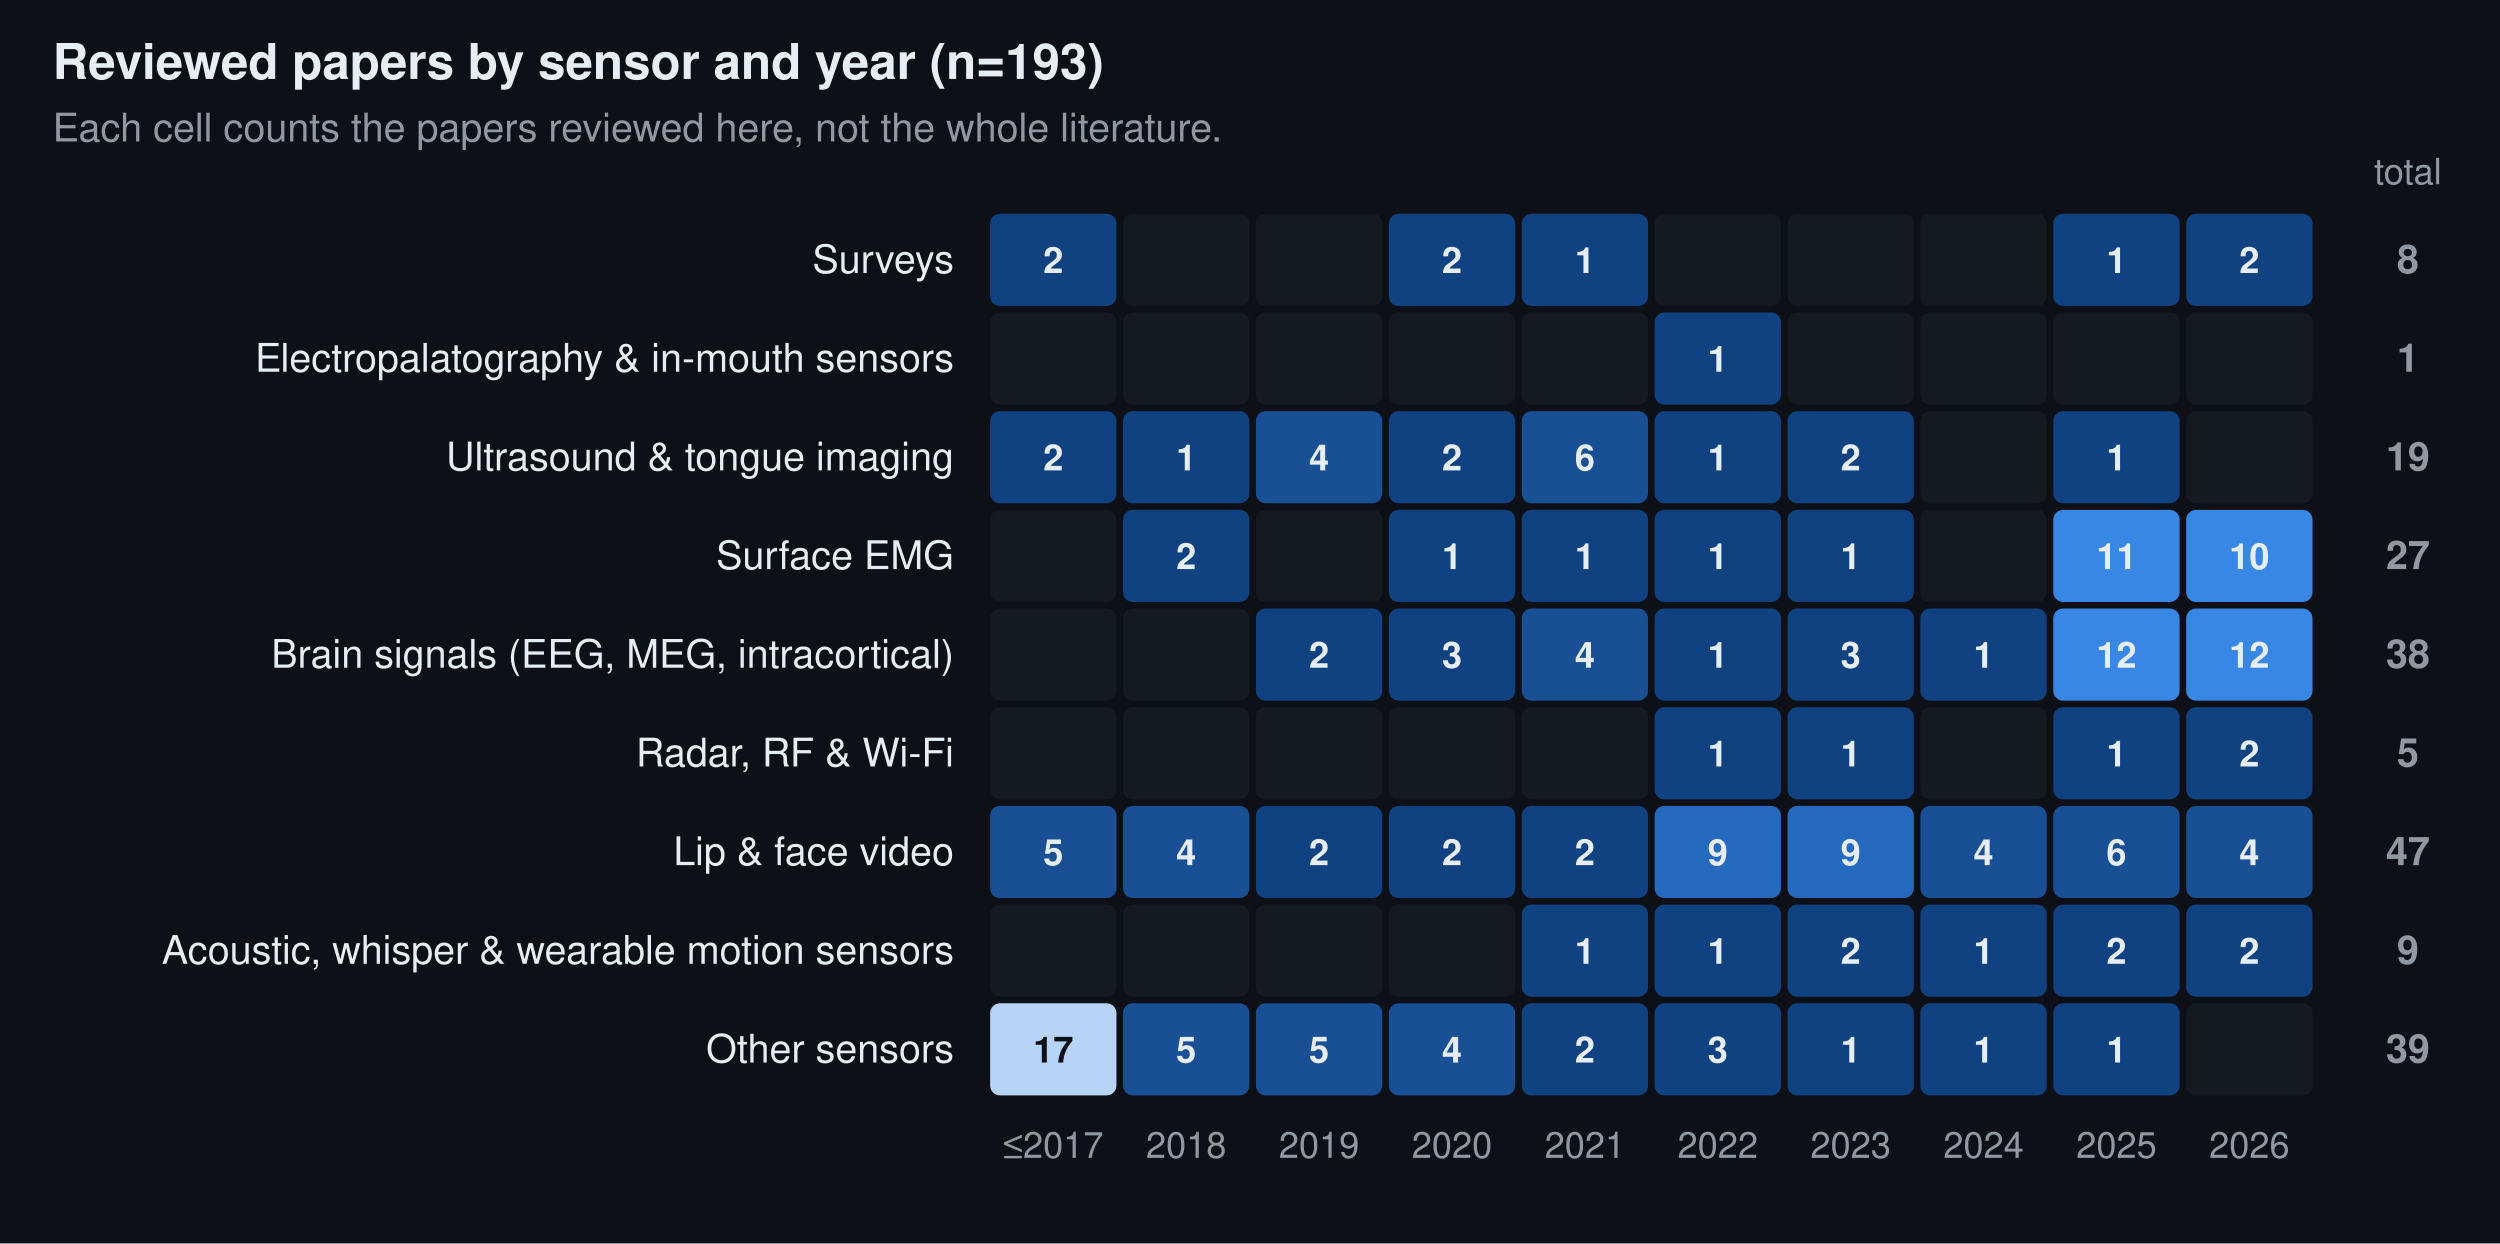
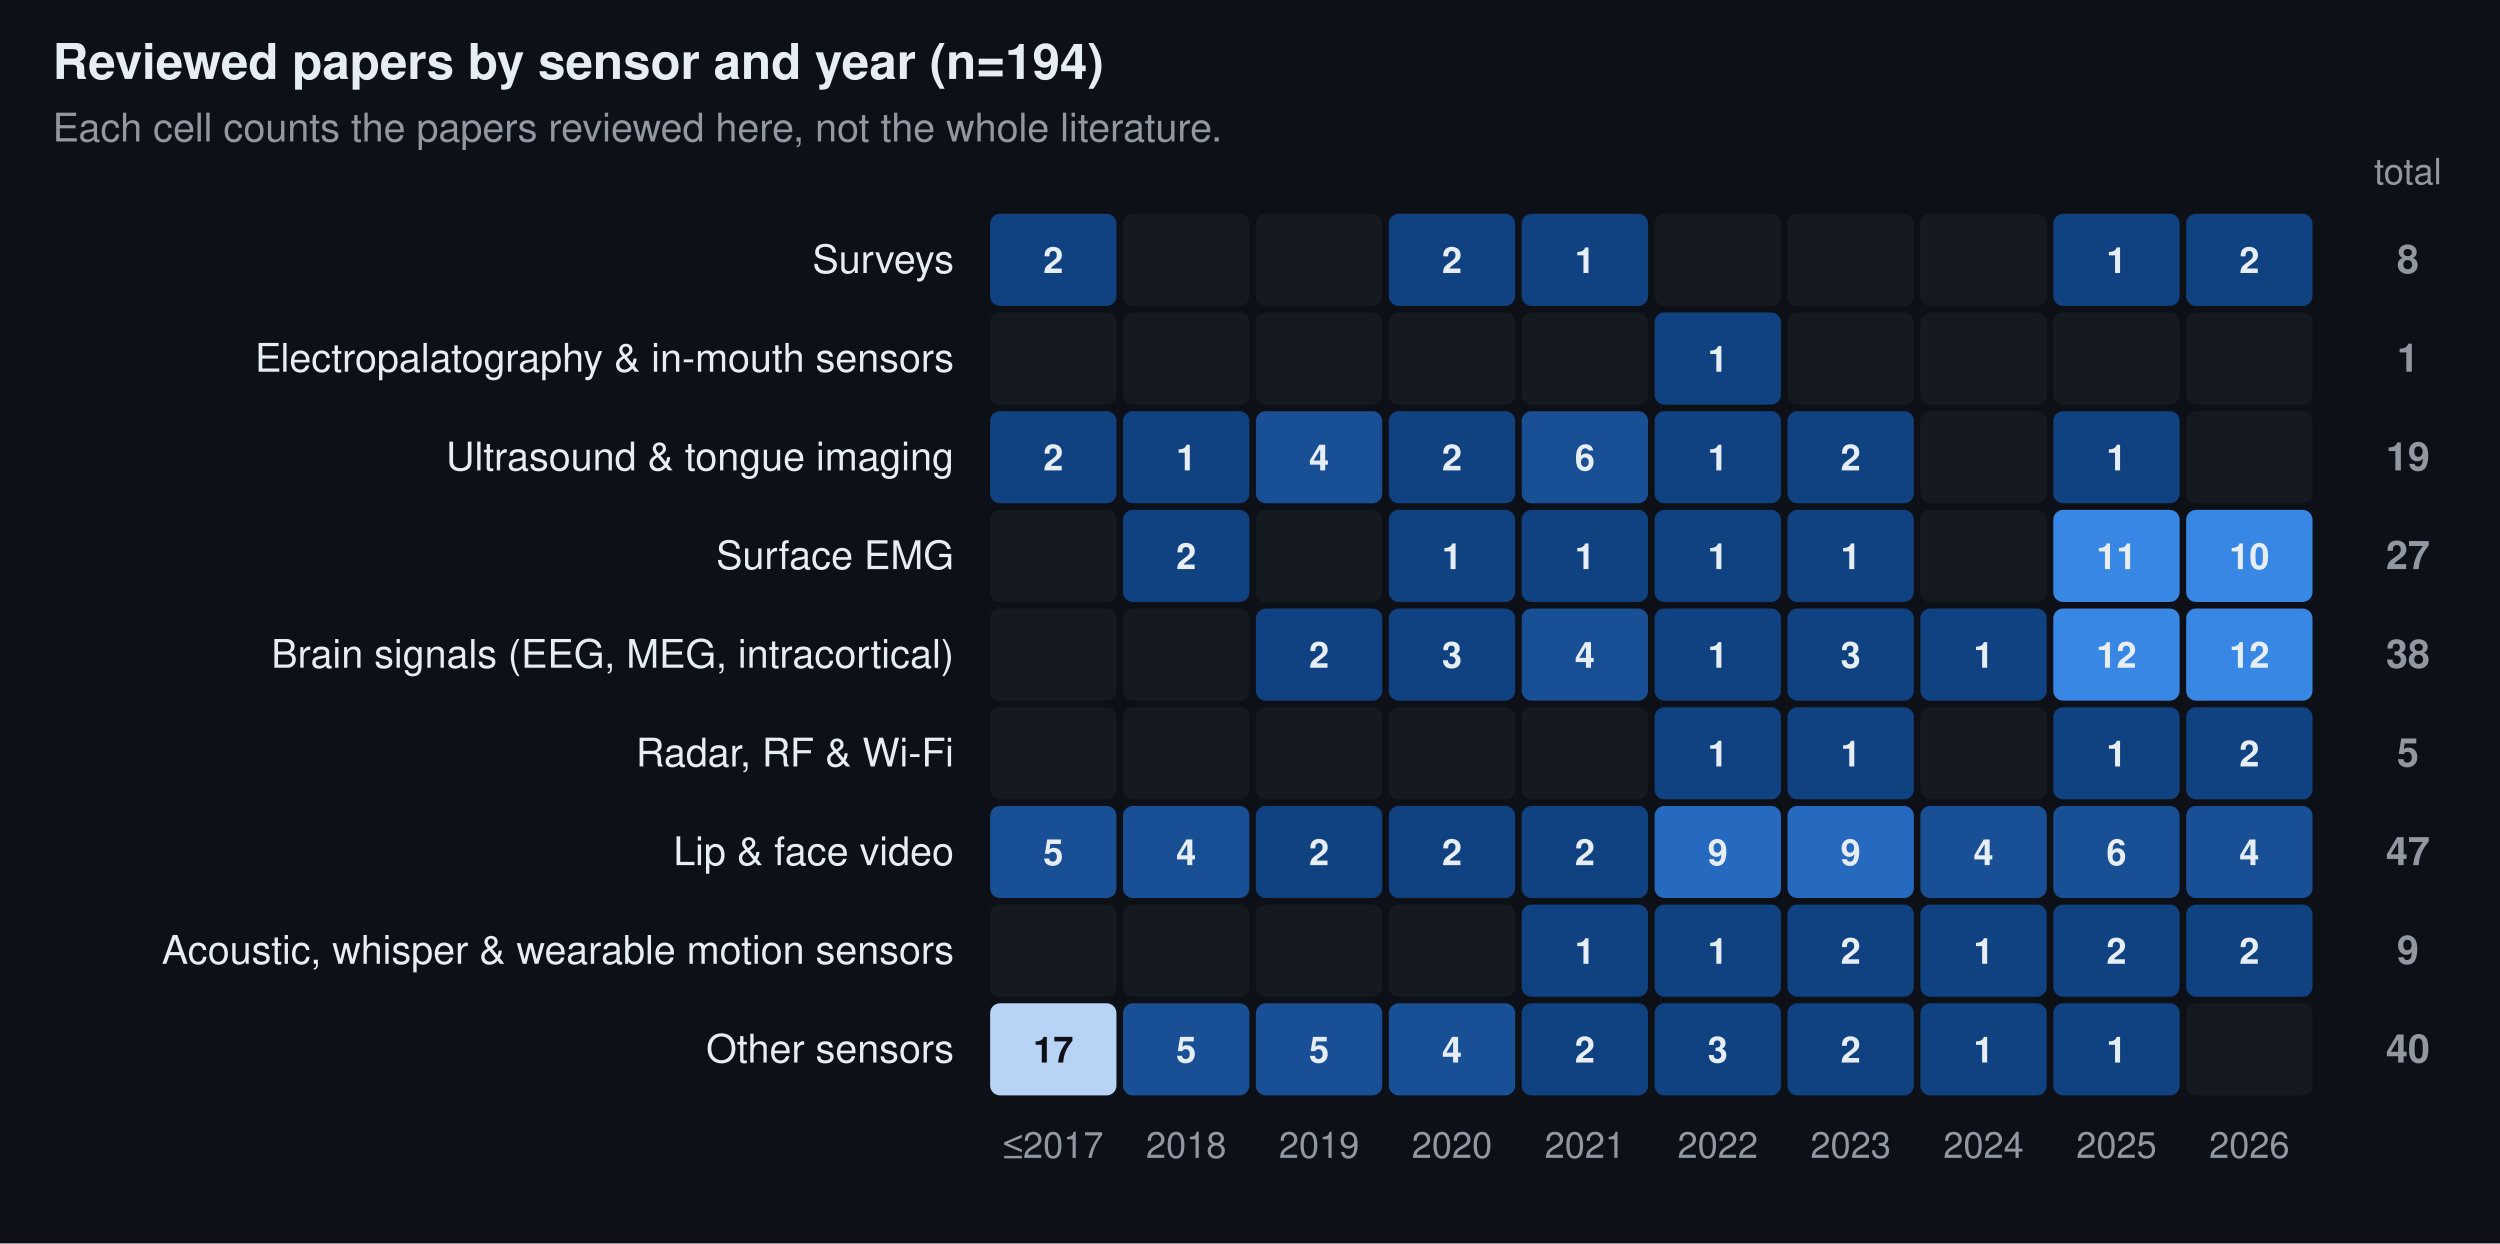
- <svg xmlns="http://www.w3.org/2000/svg" width="760" height="378" viewBox="0 0 760 378" font-family="-apple-system, BlinkMacSystemFont, 'Segoe UI', Helvetica, Arial, sans-serif" role="img" aria-label="Reviewed papers by sensor and year (n=193)">
+ <svg xmlns="http://www.w3.org/2000/svg" width="760" height="378" viewBox="0 0 760 378" font-family="-apple-system, BlinkMacSystemFont, 'Segoe UI', Helvetica, Arial, sans-serif" role="img" aria-label="Reviewed papers by sensor and year (n=194)">
  <rect width="760" height="378" fill="#0d1117" />
-   <text x="16.0" y="24.0" font-size="15" fill="#e6edf3" text-anchor="start" font-weight="600">Reviewed papers by sensor and year (n=193)</text>
+   <text x="16.0" y="24.0" font-size="15" fill="#e6edf3" text-anchor="start" font-weight="600">Reviewed papers by sensor and year (n=194)</text>
  <text x="16.0" y="43.0" font-size="12" fill="#9198a1" text-anchor="start">Each cell counts the papers reviewed here, not the whole literature.</text>
  <text x="320.2" y="352.0" font-size="11" fill="#9198a1" text-anchor="middle">≤2017</text>
  <text x="360.6" y="352.0" font-size="11" fill="#9198a1" text-anchor="middle">2018</text>
  <text x="401.0" y="352.0" font-size="11" fill="#9198a1" text-anchor="middle">2019</text>
  <text x="441.4" y="352.0" font-size="11" fill="#9198a1" text-anchor="middle">2020</text>
  <text x="481.8" y="352.0" font-size="11" fill="#9198a1" text-anchor="middle">2021</text>
  <text x="522.2" y="352.0" font-size="11" fill="#9198a1" text-anchor="middle">2022</text>
  <text x="562.6" y="352.0" font-size="11" fill="#9198a1" text-anchor="middle">2023</text>
  <text x="603.0" y="352.0" font-size="11" fill="#9198a1" text-anchor="middle">2024</text>
  <text x="643.4" y="352.0" font-size="11" fill="#9198a1" text-anchor="middle">2025</text>
  <text x="683.8" y="352.0" font-size="11" fill="#9198a1" text-anchor="middle">2026</text>
  <text x="732.0" y="56.0" font-size="11" fill="#9198a1" text-anchor="middle">total</text>
  <text x="290.0" y="83.0" font-size="12" fill="#e6edf3" text-anchor="end">Surveys</text>
  <rect x="301.0" y="65.0" width="38.4" height="28.0" rx="3" fill="#104281" />
  <text x="320.2" y="83.0" font-size="11" fill="#e6edf3" text-anchor="middle" font-weight="600">2</text>
  <rect x="341.4" y="65.0" width="38.4" height="28.0" rx="3" fill="#151a21" />
  <rect x="381.8" y="65.0" width="38.4" height="28.0" rx="3" fill="#151a21" />
  <rect x="422.2" y="65.0" width="38.4" height="28.0" rx="3" fill="#104281" />
  <text x="441.4" y="83.0" font-size="11" fill="#e6edf3" text-anchor="middle" font-weight="600">2</text>
  <rect x="462.6" y="65.0" width="38.4" height="28.0" rx="3" fill="#104281" />
  <text x="481.8" y="83.0" font-size="11" fill="#e6edf3" text-anchor="middle" font-weight="600">1</text>
  <rect x="503.0" y="65.0" width="38.4" height="28.0" rx="3" fill="#151a21" />
  <rect x="543.4" y="65.0" width="38.4" height="28.0" rx="3" fill="#151a21" />
  <rect x="583.8" y="65.0" width="38.4" height="28.0" rx="3" fill="#151a21" />
  <rect x="624.2" y="65.0" width="38.4" height="28.0" rx="3" fill="#104281" />
  <text x="643.4" y="83.0" font-size="11" fill="#e6edf3" text-anchor="middle" font-weight="600">1</text>
  <rect x="664.6" y="65.0" width="38.4" height="28.0" rx="3" fill="#104281" />
  <text x="683.8" y="83.0" font-size="11" fill="#e6edf3" text-anchor="middle" font-weight="600">2</text>
  <text x="732.0" y="83.0" font-size="12" fill="#9198a1" text-anchor="middle" font-weight="600">8</text>
  <text x="290.0" y="113.0" font-size="12" fill="#e6edf3" text-anchor="end">Electropalatography &amp; in-mouth sensors</text>
  <rect x="301.0" y="95.0" width="38.4" height="28.0" rx="3" fill="#151a21" />
  <rect x="341.4" y="95.0" width="38.4" height="28.0" rx="3" fill="#151a21" />
  <rect x="381.8" y="95.0" width="38.4" height="28.0" rx="3" fill="#151a21" />
  <rect x="422.2" y="95.0" width="38.4" height="28.0" rx="3" fill="#151a21" />
  <rect x="462.6" y="95.0" width="38.4" height="28.0" rx="3" fill="#151a21" />
  <rect x="503.0" y="95.0" width="38.4" height="28.0" rx="3" fill="#104281" />
  <text x="522.2" y="113.0" font-size="11" fill="#e6edf3" text-anchor="middle" font-weight="600">1</text>
  <rect x="543.4" y="95.0" width="38.4" height="28.0" rx="3" fill="#151a21" />
  <rect x="583.8" y="95.0" width="38.4" height="28.0" rx="3" fill="#151a21" />
  <rect x="624.2" y="95.0" width="38.4" height="28.0" rx="3" fill="#151a21" />
  <rect x="664.6" y="95.0" width="38.4" height="28.0" rx="3" fill="#151a21" />
  <text x="732.0" y="113.0" font-size="12" fill="#9198a1" text-anchor="middle" font-weight="600">1</text>
  <text x="290.0" y="143.0" font-size="12" fill="#e6edf3" text-anchor="end">Ultrasound &amp; tongue imaging</text>
  <rect x="301.0" y="125.0" width="38.4" height="28.0" rx="3" fill="#104281" />
  <text x="320.2" y="143.0" font-size="11" fill="#e6edf3" text-anchor="middle" font-weight="600">2</text>
  <rect x="341.4" y="125.0" width="38.4" height="28.0" rx="3" fill="#104281" />
  <text x="360.6" y="143.0" font-size="11" fill="#e6edf3" text-anchor="middle" font-weight="600">1</text>
  <rect x="381.8" y="125.0" width="38.4" height="28.0" rx="3" fill="#184f95" />
  <text x="401.0" y="143.0" font-size="11" fill="#e6edf3" text-anchor="middle" font-weight="600">4</text>
  <rect x="422.2" y="125.0" width="38.4" height="28.0" rx="3" fill="#104281" />
  <text x="441.4" y="143.0" font-size="11" fill="#e6edf3" text-anchor="middle" font-weight="600">2</text>
  <rect x="462.6" y="125.0" width="38.4" height="28.0" rx="3" fill="#184f95" />
  <text x="481.8" y="143.0" font-size="11" fill="#e6edf3" text-anchor="middle" font-weight="600">6</text>
  <rect x="503.0" y="125.0" width="38.4" height="28.0" rx="3" fill="#104281" />
  <text x="522.2" y="143.0" font-size="11" fill="#e6edf3" text-anchor="middle" font-weight="600">1</text>
  <rect x="543.4" y="125.0" width="38.4" height="28.0" rx="3" fill="#104281" />
  <text x="562.6" y="143.0" font-size="11" fill="#e6edf3" text-anchor="middle" font-weight="600">2</text>
  <rect x="583.8" y="125.0" width="38.4" height="28.0" rx="3" fill="#151a21" />
  <rect x="624.2" y="125.0" width="38.4" height="28.0" rx="3" fill="#104281" />
  <text x="643.4" y="143.0" font-size="11" fill="#e6edf3" text-anchor="middle" font-weight="600">1</text>
  <rect x="664.6" y="125.0" width="38.4" height="28.0" rx="3" fill="#151a21" />
  <text x="732.0" y="143.0" font-size="12" fill="#9198a1" text-anchor="middle" font-weight="600">19</text>
  <text x="290.0" y="173.0" font-size="12" fill="#e6edf3" text-anchor="end">Surface EMG</text>
  <rect x="301.0" y="155.0" width="38.4" height="28.0" rx="3" fill="#151a21" />
  <rect x="341.4" y="155.0" width="38.4" height="28.0" rx="3" fill="#104281" />
  <text x="360.6" y="173.0" font-size="11" fill="#e6edf3" text-anchor="middle" font-weight="600">2</text>
  <rect x="381.8" y="155.0" width="38.4" height="28.0" rx="3" fill="#151a21" />
  <rect x="422.2" y="155.0" width="38.4" height="28.0" rx="3" fill="#104281" />
  <text x="441.4" y="173.0" font-size="11" fill="#e6edf3" text-anchor="middle" font-weight="600">1</text>
  <rect x="462.6" y="155.0" width="38.4" height="28.0" rx="3" fill="#104281" />
  <text x="481.8" y="173.0" font-size="11" fill="#e6edf3" text-anchor="middle" font-weight="600">1</text>
  <rect x="503.0" y="155.0" width="38.4" height="28.0" rx="3" fill="#104281" />
  <text x="522.2" y="173.0" font-size="11" fill="#e6edf3" text-anchor="middle" font-weight="600">1</text>
  <rect x="543.4" y="155.0" width="38.4" height="28.0" rx="3" fill="#104281" />
  <text x="562.6" y="173.0" font-size="11" fill="#e6edf3" text-anchor="middle" font-weight="600">1</text>
  <rect x="583.8" y="155.0" width="38.4" height="28.0" rx="3" fill="#151a21" />
  <rect x="624.2" y="155.0" width="38.4" height="28.0" rx="3" fill="#3987e5" />
  <text x="643.4" y="173.0" font-size="11" fill="#e6edf3" text-anchor="middle" font-weight="600">11</text>
  <rect x="664.6" y="155.0" width="38.4" height="28.0" rx="3" fill="#3987e5" />
  <text x="683.8" y="173.0" font-size="11" fill="#e6edf3" text-anchor="middle" font-weight="600">10</text>
  <text x="732.0" y="173.0" font-size="12" fill="#9198a1" text-anchor="middle" font-weight="600">27</text>
  <text x="290.0" y="203.0" font-size="12" fill="#e6edf3" text-anchor="end">Brain signals (EEG, MEG, intracortical)</text>
  <rect x="301.0" y="185.0" width="38.4" height="28.0" rx="3" fill="#151a21" />
  <rect x="341.4" y="185.0" width="38.4" height="28.0" rx="3" fill="#151a21" />
  <rect x="381.8" y="185.0" width="38.4" height="28.0" rx="3" fill="#104281" />
  <text x="401.0" y="203.0" font-size="11" fill="#e6edf3" text-anchor="middle" font-weight="600">2</text>
  <rect x="422.2" y="185.0" width="38.4" height="28.0" rx="3" fill="#104281" />
  <text x="441.4" y="203.0" font-size="11" fill="#e6edf3" text-anchor="middle" font-weight="600">3</text>
  <rect x="462.6" y="185.0" width="38.4" height="28.0" rx="3" fill="#184f95" />
  <text x="481.8" y="203.0" font-size="11" fill="#e6edf3" text-anchor="middle" font-weight="600">4</text>
  <rect x="503.0" y="185.0" width="38.4" height="28.0" rx="3" fill="#104281" />
  <text x="522.2" y="203.0" font-size="11" fill="#e6edf3" text-anchor="middle" font-weight="600">1</text>
  <rect x="543.4" y="185.0" width="38.4" height="28.0" rx="3" fill="#104281" />
  <text x="562.6" y="203.0" font-size="11" fill="#e6edf3" text-anchor="middle" font-weight="600">3</text>
  <rect x="583.8" y="185.0" width="38.4" height="28.0" rx="3" fill="#104281" />
  <text x="603.0" y="203.0" font-size="11" fill="#e6edf3" text-anchor="middle" font-weight="600">1</text>
  <rect x="624.2" y="185.0" width="38.4" height="28.0" rx="3" fill="#3987e5" />
  <text x="643.4" y="203.0" font-size="11" fill="#e6edf3" text-anchor="middle" font-weight="600">12</text>
  <rect x="664.6" y="185.0" width="38.4" height="28.0" rx="3" fill="#3987e5" />
  <text x="683.8" y="203.0" font-size="11" fill="#e6edf3" text-anchor="middle" font-weight="600">12</text>
  <text x="732.0" y="203.0" font-size="12" fill="#9198a1" text-anchor="middle" font-weight="600">38</text>
  <text x="290.0" y="233.0" font-size="12" fill="#e6edf3" text-anchor="end">Radar, RF &amp; Wi-Fi</text>
  <rect x="301.0" y="215.0" width="38.4" height="28.0" rx="3" fill="#151a21" />
  <rect x="341.4" y="215.0" width="38.4" height="28.0" rx="3" fill="#151a21" />
  <rect x="381.8" y="215.0" width="38.4" height="28.0" rx="3" fill="#151a21" />
  <rect x="422.2" y="215.0" width="38.4" height="28.0" rx="3" fill="#151a21" />
  <rect x="462.6" y="215.0" width="38.4" height="28.0" rx="3" fill="#151a21" />
  <rect x="503.0" y="215.0" width="38.4" height="28.0" rx="3" fill="#104281" />
  <text x="522.2" y="233.0" font-size="11" fill="#e6edf3" text-anchor="middle" font-weight="600">1</text>
  <rect x="543.4" y="215.0" width="38.4" height="28.0" rx="3" fill="#104281" />
  <text x="562.6" y="233.0" font-size="11" fill="#e6edf3" text-anchor="middle" font-weight="600">1</text>
  <rect x="583.8" y="215.0" width="38.4" height="28.0" rx="3" fill="#151a21" />
  <rect x="624.2" y="215.0" width="38.4" height="28.0" rx="3" fill="#104281" />
  <text x="643.4" y="233.0" font-size="11" fill="#e6edf3" text-anchor="middle" font-weight="600">1</text>
  <rect x="664.6" y="215.0" width="38.4" height="28.0" rx="3" fill="#104281" />
  <text x="683.8" y="233.0" font-size="11" fill="#e6edf3" text-anchor="middle" font-weight="600">2</text>
  <text x="732.0" y="233.0" font-size="12" fill="#9198a1" text-anchor="middle" font-weight="600">5</text>
  <text x="290.0" y="263.0" font-size="12" fill="#e6edf3" text-anchor="end">Lip &amp; face video</text>
  <rect x="301.0" y="245.0" width="38.4" height="28.0" rx="3" fill="#184f95" />
  <text x="320.2" y="263.0" font-size="11" fill="#e6edf3" text-anchor="middle" font-weight="600">5</text>
  <rect x="341.4" y="245.0" width="38.4" height="28.0" rx="3" fill="#184f95" />
  <text x="360.6" y="263.0" font-size="11" fill="#e6edf3" text-anchor="middle" font-weight="600">4</text>
  <rect x="381.8" y="245.0" width="38.4" height="28.0" rx="3" fill="#104281" />
  <text x="401.0" y="263.0" font-size="11" fill="#e6edf3" text-anchor="middle" font-weight="600">2</text>
  <rect x="422.2" y="245.0" width="38.4" height="28.0" rx="3" fill="#104281" />
  <text x="441.4" y="263.0" font-size="11" fill="#e6edf3" text-anchor="middle" font-weight="600">2</text>
  <rect x="462.6" y="245.0" width="38.4" height="28.0" rx="3" fill="#104281" />
  <text x="481.8" y="263.0" font-size="11" fill="#e6edf3" text-anchor="middle" font-weight="600">2</text>
  <rect x="503.0" y="245.0" width="38.4" height="28.0" rx="3" fill="#256abf" />
  <text x="522.2" y="263.0" font-size="11" fill="#e6edf3" text-anchor="middle" font-weight="600">9</text>
  <rect x="543.4" y="245.0" width="38.4" height="28.0" rx="3" fill="#256abf" />
  <text x="562.6" y="263.0" font-size="11" fill="#e6edf3" text-anchor="middle" font-weight="600">9</text>
  <rect x="583.8" y="245.0" width="38.4" height="28.0" rx="3" fill="#184f95" />
  <text x="603.0" y="263.0" font-size="11" fill="#e6edf3" text-anchor="middle" font-weight="600">4</text>
  <rect x="624.2" y="245.0" width="38.4" height="28.0" rx="3" fill="#184f95" />
  <text x="643.4" y="263.0" font-size="11" fill="#e6edf3" text-anchor="middle" font-weight="600">6</text>
  <rect x="664.6" y="245.0" width="38.4" height="28.0" rx="3" fill="#184f95" />
  <text x="683.8" y="263.0" font-size="11" fill="#e6edf3" text-anchor="middle" font-weight="600">4</text>
  <text x="732.0" y="263.0" font-size="12" fill="#9198a1" text-anchor="middle" font-weight="600">47</text>
  <text x="290.0" y="293.0" font-size="12" fill="#e6edf3" text-anchor="end">Acoustic, whisper &amp; wearable motion sensors</text>
  <rect x="301.0" y="275.0" width="38.4" height="28.0" rx="3" fill="#151a21" />
  <rect x="341.4" y="275.0" width="38.4" height="28.0" rx="3" fill="#151a21" />
  <rect x="381.8" y="275.0" width="38.4" height="28.0" rx="3" fill="#151a21" />
  <rect x="422.2" y="275.0" width="38.4" height="28.0" rx="3" fill="#151a21" />
  <rect x="462.6" y="275.0" width="38.4" height="28.0" rx="3" fill="#104281" />
  <text x="481.8" y="293.0" font-size="11" fill="#e6edf3" text-anchor="middle" font-weight="600">1</text>
  <rect x="503.0" y="275.0" width="38.4" height="28.0" rx="3" fill="#104281" />
  <text x="522.2" y="293.0" font-size="11" fill="#e6edf3" text-anchor="middle" font-weight="600">1</text>
  <rect x="543.4" y="275.0" width="38.4" height="28.0" rx="3" fill="#104281" />
  <text x="562.6" y="293.0" font-size="11" fill="#e6edf3" text-anchor="middle" font-weight="600">2</text>
  <rect x="583.8" y="275.0" width="38.4" height="28.0" rx="3" fill="#104281" />
  <text x="603.0" y="293.0" font-size="11" fill="#e6edf3" text-anchor="middle" font-weight="600">1</text>
  <rect x="624.2" y="275.0" width="38.4" height="28.0" rx="3" fill="#104281" />
  <text x="643.4" y="293.0" font-size="11" fill="#e6edf3" text-anchor="middle" font-weight="600">2</text>
  <rect x="664.6" y="275.0" width="38.4" height="28.0" rx="3" fill="#104281" />
  <text x="683.8" y="293.0" font-size="11" fill="#e6edf3" text-anchor="middle" font-weight="600">2</text>
  <text x="732.0" y="293.0" font-size="12" fill="#9198a1" text-anchor="middle" font-weight="600">9</text>
  <text x="290.0" y="323.0" font-size="12" fill="#e6edf3" text-anchor="end">Other sensors</text>
  <rect x="301.0" y="305.0" width="38.4" height="28.0" rx="3" fill="#b7d3f6" />
  <text x="320.2" y="323.0" font-size="11" fill="#0d1117" text-anchor="middle" font-weight="600">17</text>
  <rect x="341.4" y="305.0" width="38.4" height="28.0" rx="3" fill="#184f95" />
  <text x="360.6" y="323.0" font-size="11" fill="#e6edf3" text-anchor="middle" font-weight="600">5</text>
  <rect x="381.8" y="305.0" width="38.4" height="28.0" rx="3" fill="#184f95" />
  <text x="401.0" y="323.0" font-size="11" fill="#e6edf3" text-anchor="middle" font-weight="600">5</text>
  <rect x="422.2" y="305.0" width="38.4" height="28.0" rx="3" fill="#184f95" />
  <text x="441.4" y="323.0" font-size="11" fill="#e6edf3" text-anchor="middle" font-weight="600">4</text>
  <rect x="462.6" y="305.0" width="38.4" height="28.0" rx="3" fill="#104281" />
  <text x="481.8" y="323.0" font-size="11" fill="#e6edf3" text-anchor="middle" font-weight="600">2</text>
  <rect x="503.0" y="305.0" width="38.4" height="28.0" rx="3" fill="#104281" />
  <text x="522.2" y="323.0" font-size="11" fill="#e6edf3" text-anchor="middle" font-weight="600">3</text>
  <rect x="543.4" y="305.0" width="38.4" height="28.0" rx="3" fill="#104281" />
-   <text x="562.6" y="323.0" font-size="11" fill="#e6edf3" text-anchor="middle" font-weight="600">1</text>
+   <text x="562.6" y="323.0" font-size="11" fill="#e6edf3" text-anchor="middle" font-weight="600">2</text>
  <rect x="583.8" y="305.0" width="38.4" height="28.0" rx="3" fill="#104281" />
  <text x="603.0" y="323.0" font-size="11" fill="#e6edf3" text-anchor="middle" font-weight="600">1</text>
  <rect x="624.2" y="305.0" width="38.4" height="28.0" rx="3" fill="#104281" />
  <text x="643.4" y="323.0" font-size="11" fill="#e6edf3" text-anchor="middle" font-weight="600">1</text>
  <rect x="664.6" y="305.0" width="38.4" height="28.0" rx="3" fill="#151a21" />
-   <text x="732.0" y="323.0" font-size="12" fill="#9198a1" text-anchor="middle" font-weight="600">39</text>
+   <text x="732.0" y="323.0" font-size="12" fill="#9198a1" text-anchor="middle" font-weight="600">40</text>
</svg>
